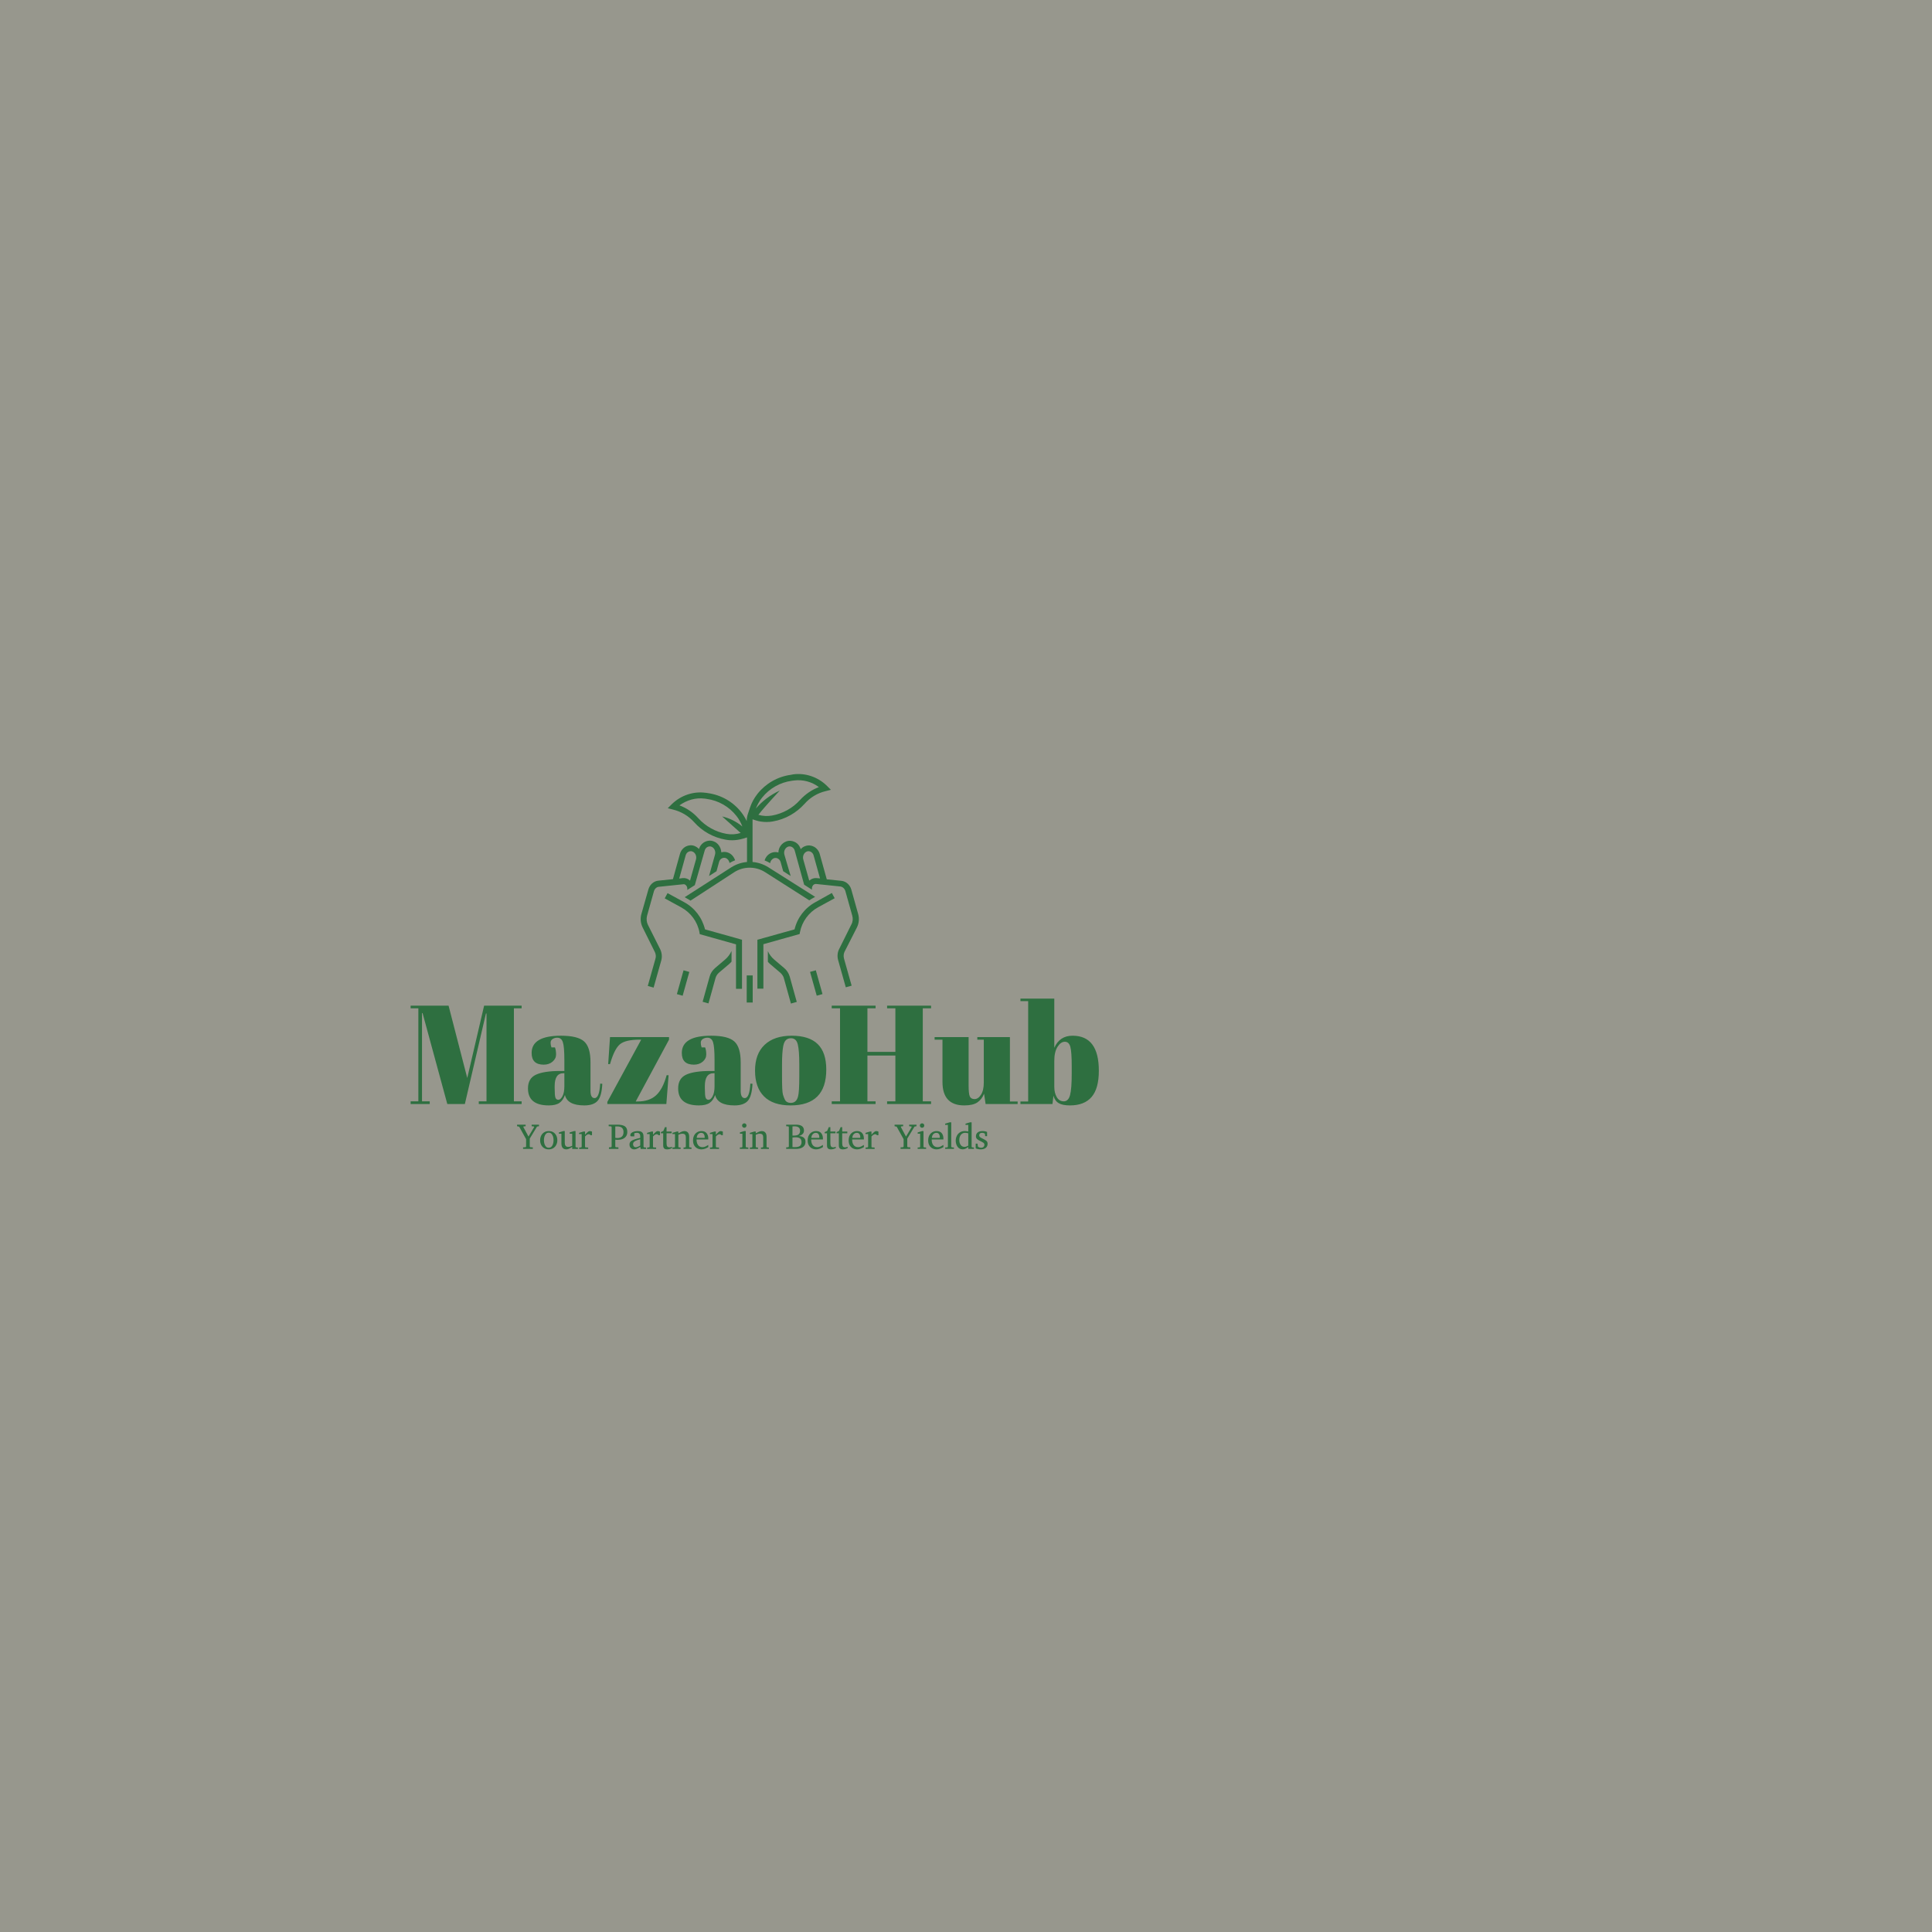
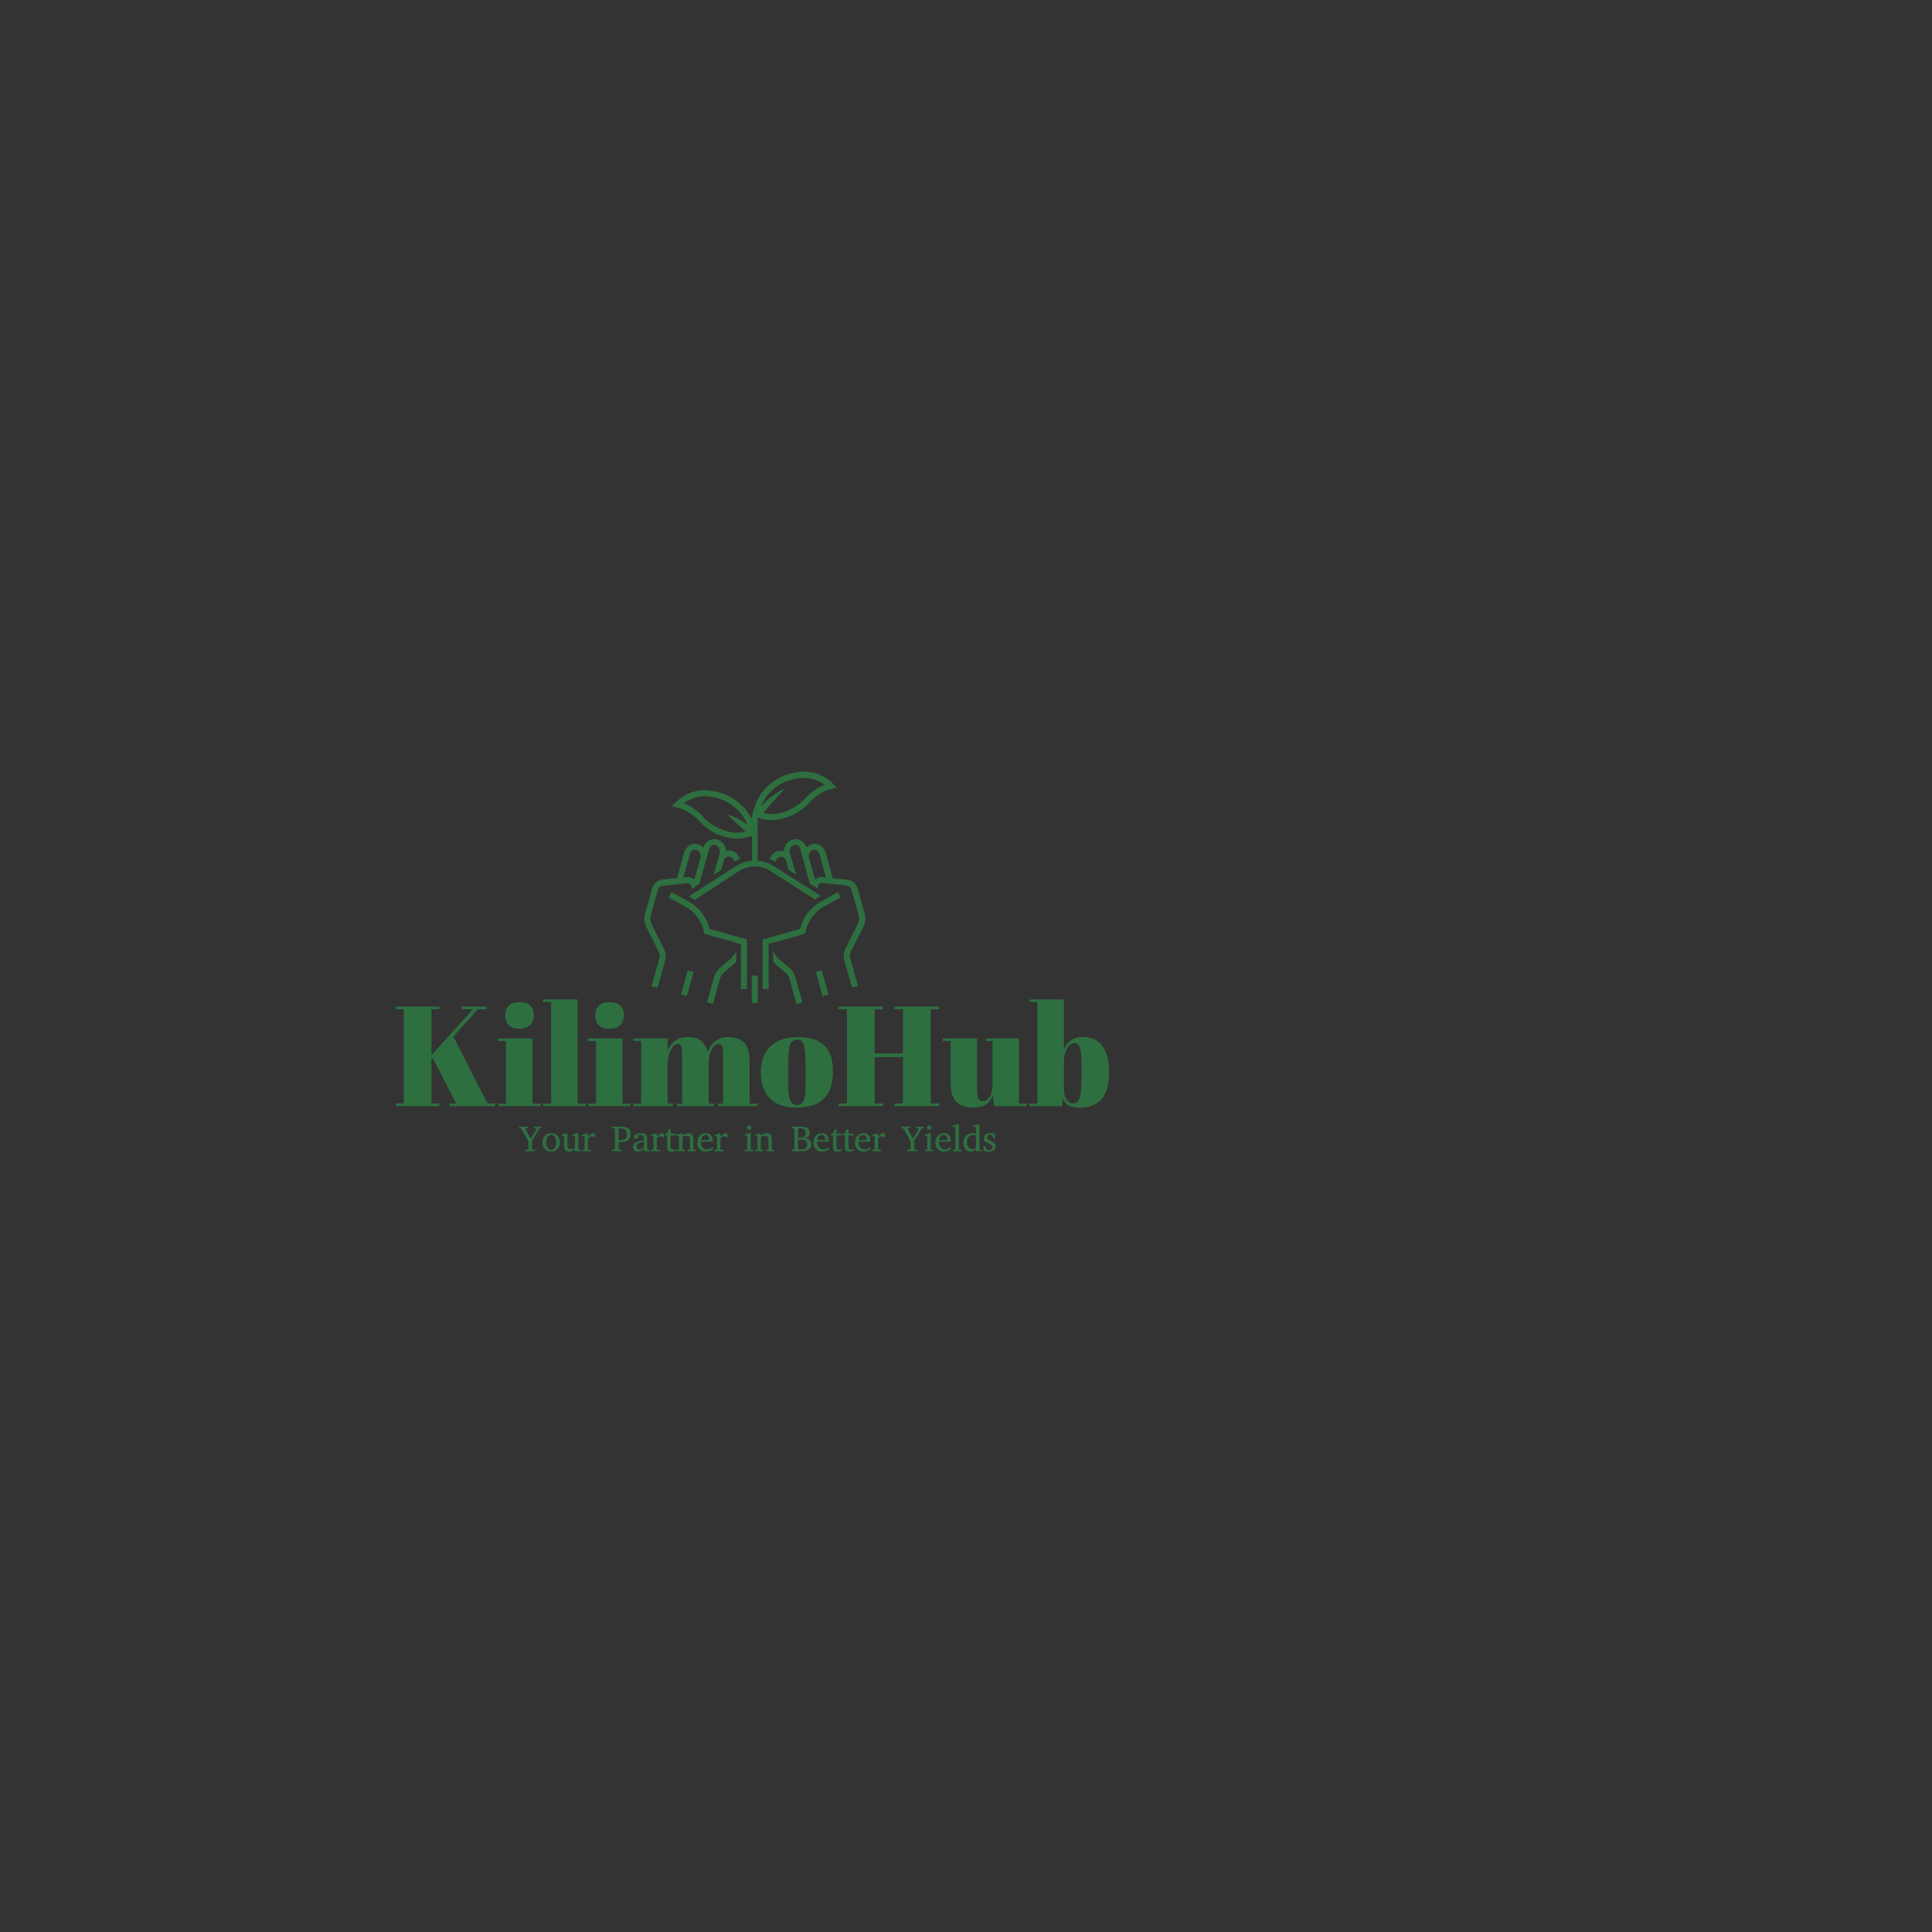
<svg xmlns="http://www.w3.org/2000/svg" xml:space="preserve" width="1500" height="1500" data-id="lg_ns9wr8WiuD4Ht1ppvS" data-version="1" viewBox="0 0 1500 1500">
-   <path fill="#97978d" stroke="transparent" d="M0 0h1500v1500H0z" />
+   <path fill="#333" stroke="transparent" d="M0 0h1500v1500H0z" />
  <g data-padding="20">
-     <g transform="translate(-441.626 -452.777)scale(1.55844)">
-       <rect width="408.724" height="20.34" x="100.895" y="354.254" fill="none" rx="0" ry="0" transform="translate(353.3 492.83)" />
-       <path fill="#2e6f40" d="M551.897 850.824v.78l-.98.17-3.62 6v3.89q0 .13.1.26.09.12.28.14l1.15.07v.77h-4.86v-.77l1.11-.07q.2-.02.3-.14.1-.13.1-.26v-3.62l-3.45-6.23-1.05-.21v-.78h4.27v.78l-.9.09q-.25.03-.25.21 0 .08.03.15l2.54 4.7 2.79-4.65q.04-.06.04-.12 0-.22-.25-.26l-1.01-.12v-.78Zm9.13 7.77q0 1.27-.53 2.3-.52 1.04-1.49 1.64-.96.6-2.28.6-1.31 0-2.26-.6-.96-.59-1.48-1.62t-.52-2.32.52-2.32q.53-1.04 1.5-1.65.97-.6 2.3-.6 1.34 0 2.29.61.95.62 1.45 1.65.5 1.04.5 2.31m-1.87-.02q0-.99-.26-1.84t-.79-1.38-1.34-.53q-.84 0-1.37.53t-.78 1.38q-.26.85-.26 1.84 0 .97.26 1.83t.79 1.39q.53.52 1.34.52.83 0 1.36-.52.53-.53.79-1.38.26-.86.26-1.84m12.13 3.64v.7h-2.85v-1.03q-.31.24-.79.53-.47.29-1.02.5-.54.22-1.08.22-1.16 0-1.82-.7t-.66-2.22v-4.88h-1.26v-.61l2.21-.7h.72v5.85q0 .96.4 1.49.39.54 1.34.54.56 0 1.09-.19.54-.19.87-.35v-6.03h-1.27v-.61l2.2-.7h.74v7.74q0 .17.11.27.12.11.28.12Zm7.02-7.92v1.78h-.7q-.17-.2-.4-.34-.24-.15-.57-.15-.43 0-.88.3-.46.3-.92.82v5.06q0 .38.38.39l1.18.06v.7h-4.5v-.68l.89-.08q.16-.01.27-.12.11-.1.11-.27v-6.25h-1.3v-.59l2.23-.68h.74v1.6q.26-.29.66-.73.39-.43.84-.76t.87-.33q.28 0 .61.08.32.09.49.19m17.58.16q0 1.32-.63 2.19-.62.87-1.68 1.31-1.05.43-2.34.43h-.06q-.35 0-.77-.03-.43-.03-.5-.04v3.35q0 .13.09.26.09.12.29.14l1.18.07v.77h-4.72v-.77l.94-.07q.2-.02.3-.14.1-.13.1-.26v-9.6q0-.13-.1-.26-.1-.12-.3-.13l-1.08-.07v-.78h4.31q2.55 0 3.76.82t1.21 2.81m-1.88.03q0-1.31-.73-2.04-.73-.74-2.46-.74-.24 0-.58.01l-.33.01v5.67q.04 0 .4.05t.61.05h.05q1.4 0 2.22-.73t.82-2.28m11.22 7.73v.7h-2.66l-.24-1.06-.27.19q-.26.19-.7.45-.44.25-.97.45-.54.19-1.06.19-.98 0-1.66-.65t-.68-1.78q0-.51.18-.94t.72-.82 1.61-.76q1.07-.38 2.83-.76v-.78q0-1.77-1.68-1.77-.46 0-.8.09-.34.08-.47.14v1.56h-1.31q-.25 0-.46-.09t-.21-.43q0-.74.56-1.21.57-.47 1.43-.69.87-.22 1.76-.22 1.11 0 1.73.34.61.35.86.96.24.61.24 1.39v5.05q0 .17.11.27.11.11.27.12Zm-2.9-1v-3.11q-1.21.3-1.93.61-.71.3-1.06.6-.36.3-.47.62-.11.31-.11.64 0 .56.36 1.03t1 .47q.36 0 .74-.13.39-.13.73-.3.33-.17.54-.3Zm9.84-6.92v1.78h-.7q-.17-.2-.4-.34-.24-.15-.57-.15-.43 0-.88.3-.46.3-.92.82v5.06q0 .38.38.39l1.18.06v.7h-4.5v-.68l.89-.08q.16-.01.27-.12.11-.1.11-.27v-6.25h-1.3v-.59l2.23-.68h.74v1.6q.26-.29.66-.73.39-.43.84-.76t.87-.33q.28 0 .61.08.32.09.49.19m5.96 7.52v.72l-.33.15q-.34.15-.89.3t-1.2.15q-1.01 0-1.47-.48-.47-.48-.47-1.54v-5.98h-1.15v-.59l1.23-.58.81-1.9h.79v2.18h2.54v.89h-2.54v5.03q0 1.07.36 1.52.36.44 1.08.44.53 0 .89-.15Zm9.75.4v.7h-3.97v-.7l.76-.06q.16-.01.27-.12.11-.1.11-.27v-4.69q0-.85-.4-1.29-.4-.45-1.34-.45-.51 0-1.01.15-.51.14-.96.37v5.91q0 .37.37.39l.76.06v.7h-4.07v-.7l.88-.06q.38-.02.38-.39v-6.25h-1.26v-.59l2.2-.68h.74v.89q.75-.43 1.55-.77.79-.34 1.42-.34 1.17 0 1.79.73t.62 2.04v4.97q0 .17.11.27.11.11.26.12Zm8.36-1.29v1.09q-.76.47-1.63.8-.88.32-1.79.32-1.09 0-2.04-.49-.96-.49-1.55-1.48t-.59-2.49q0-1.41.55-2.46.54-1.04 1.5-1.62.96-.57 2.18-.57 1.68 0 2.52 1.04.85 1.04.85 2.65v.23q0 .15-.02.27h-5.84q0 .68.15 1.37.14.68.49 1.23.34.55.92.89.58.33 1.45.33.77 0 1.51-.35.73-.36 1.34-.76m-5.76-3.52h3.96v-.4q0-.88-.43-1.49t-1.32-.61-1.51.67q-.63.67-.7 1.83m13.01-3.11v1.78h-.7q-.17-.2-.4-.34-.23-.15-.57-.15-.43 0-.88.3t-.92.82v5.06q0 .38.38.39l1.19.06v.7h-4.5v-.68l.88-.08q.16-.01.27-.12.11-.1.11-.27v-6.25h-1.3v-.59l2.23-.68h.74v1.6q.26-.29.66-.73.4-.43.84-.76.45-.33.87-.33.28 0 .61.08.33.09.49.19m11.79-3.03q0 .45-.32.78-.31.33-.77.33t-.79-.33-.33-.78q0-.47.33-.79.33-.31.79-.31t.77.31q.32.32.32.79m.92 10.94v.7h-4.23v-.7l.88-.06q.38-.02.38-.39v-6.43h-1.24v-.63l2.2-.68h.71v7.74q0 .17.11.27.11.11.27.12Zm10.23.01v.7h-3.97v-.7l.76-.06q.16-.01.27-.12.11-.1.11-.27v-4.69q0-.85-.4-1.29-.4-.45-1.34-.45-.51 0-1.01.15-.51.14-.96.37v5.91q0 .37.37.39l.76.06v.7h-4.07v-.7l.88-.06q.38-.02.38-.39v-6.25h-1.26v-.59l2.2-.68h.74v.89q.75-.43 1.55-.77.79-.34 1.42-.34 1.17 0 1.79.73t.62 2.04v4.97q0 .17.11.27.1.11.26.12Zm18.22-2.88q0 1.09-.44 1.79t-1.14 1.09q-.69.39-1.48.54-.8.15-1.51.15h-5.03v-.77l.95-.07q.19-.02.28-.14.09-.13.09-.26v-9.6q0-.13-.09-.26-.09-.12-.28-.13l-.95-.07v-.78h4.81q2.16 0 3.11.78.94.77.94 2.12 0 .9-.42 1.46-.43.57-1.03.87t-1.14.44q.81 0 1.57.27.77.27 1.27.89.49.62.49 1.68m-2.68-5.48q0-1.06-.69-1.63t-2.08-.57q-.28 0-.6.03-.33.02-.42.02v4.56h.25q.25.01.4.01 1.75 0 2.45-.63.69-.63.69-1.79m.72 5.63q0-1.23-.73-1.8-.74-.57-2.17-.57-.29 0-.65.02-.36.03-.64.06-.27.02-.32.02v4.76l.2.01q.21.02.48.03.26.01.43.01 1.89 0 2.65-.63.75-.63.75-1.91m10.66 1.44v1.09q-.76.47-1.63.8-.88.32-1.79.32-1.09 0-2.04-.49-.96-.49-1.55-1.48t-.59-2.49q0-1.41.55-2.46.54-1.04 1.5-1.62.96-.57 2.18-.57 1.68 0 2.52 1.04.85 1.04.85 2.65v.23q0 .15-.02.27h-5.83q0 .68.14 1.37.15.68.49 1.23t.92.89q.58.33 1.45.33.77 0 1.51-.35.73-.36 1.34-.76m-5.76-3.52h3.96v-.4q0-.88-.43-1.49t-1.32-.61-1.51.67q-.63.67-.7 1.83m12.15 4.41v.72l-.34.15q-.33.15-.88.3t-1.2.15q-1.01 0-1.48-.48-.46-.48-.46-1.54v-5.98h-1.15v-.59l1.23-.58.81-1.9h.79v2.18h2.54v.89h-2.54v5.03q0 1.07.36 1.52.36.44 1.08.44.53 0 .89-.15Zm5.9 0v.72l-.34.15q-.33.15-.88.3t-1.2.15q-1.01 0-1.47-.48-.47-.48-.47-1.54v-5.98h-1.15v-.59l1.23-.58.81-1.9h.79v2.18h2.54v.89h-2.54v5.03q0 1.07.36 1.52.36.44 1.08.44.53 0 .89-.15Zm8.12-.89v1.09q-.76.47-1.63.8-.88.32-1.79.32-1.09 0-2.04-.49-.96-.49-1.55-1.48-.58-.99-.58-2.49 0-1.41.54-2.46.55-1.04 1.5-1.62.96-.57 2.18-.57 1.68 0 2.53 1.04.84 1.04.84 2.65v.23q0 .15-.02.27h-5.83q0 .68.14 1.37.15.68.49 1.23t.92.89q.58.33 1.45.33.78 0 1.51-.35.73-.36 1.34-.76m-5.76-3.52h3.96v-.4q0-.88-.43-1.49t-1.32-.61-1.51.67q-.63.67-.7 1.83m13.01-3.11v1.78h-.7q-.17-.2-.4-.34-.23-.15-.57-.15-.43 0-.88.3t-.92.82v5.06q0 .38.38.39l1.19.06v.7h-4.5v-.68l.88-.08q.16-.01.27-.12.11-.1.11-.27v-6.25h-1.3v-.59l2.23-.68h.74v1.6q.27-.29.66-.73.4-.43.85-.76.44-.33.87-.33.28 0 .6.08.33.09.49.19m18.95-3.47v.78l-.97.17-3.62 6v3.89q0 .13.09.26.1.12.28.14l1.15.07v.77h-4.86v-.77l1.12-.07q.19-.02.29-.14.11-.13.11-.26v-3.62l-3.46-6.23-1.04-.21v-.78h4.27v.78l-.91.09q-.24.03-.24.21 0 .08.03.15l2.54 4.7 2.79-4.65q.03-.06.03-.12 0-.22-.24-.26l-1.01-.12v-.78Zm3.88.44q0 .45-.31.78-.32.33-.78.33t-.78-.33q-.33-.33-.33-.78 0-.47.33-.79.32-.31.78-.31t.78.31q.31.32.31.79m.92 10.94v.7h-4.22v-.7l.88-.06q.37-.02.37-.39v-6.43h-1.24v-.63l2.2-.68h.71v7.74q0 .17.11.27.11.11.27.12Zm8.62-1.28v1.09q-.75.47-1.63.8-.87.32-1.79.32-1.09 0-2.04-.49t-1.54-1.48-.59-2.49q0-1.41.54-2.46.55-1.04 1.51-1.62.95-.57 2.18-.57 1.68 0 2.52 1.04t.84 2.65v.23q0 .15-.01.27h-5.84q0 .68.14 1.37.15.68.49 1.23t.92.89q.58.33 1.45.33.78 0 1.51-.35.74-.36 1.34-.76m-5.75-3.52h3.95v-.4q0-.88-.43-1.49-.42-.61-1.32-.61-.89 0-1.51.67t-.69 1.83m11 4.8v.7h-4.37v-.7l.95-.06q.13 0 .26-.13.14-.13.14-.24v-10.84h-1.37v-.6l2.3-.69h.74v12.13q0 .11.13.24t.25.13Zm9.96 0v.7h-2.83v-.96q-.62.48-1.31.83-.7.35-1.48.35-.91 0-1.56-.38-.66-.38-1.07-1.02-.42-.63-.62-1.39-.21-.77-.21-1.53 0-1.23.51-2.32.5-1.09 1.52-1.78t2.56-.69q.43 0 .94.08.5.08.72.14v-3.3h-1.37v-.6l2.32-.69h.72v12.11q0 .37.38.39Zm-2.83-.93v-6.13q-.23-.08-.69-.17-.45-.09-.84-.09-1.34 0-2.14.98-.8.99-.8 2.63 0 1.47.69 2.43.68.97 1.92.97.55 0 1.02-.21.48-.2.84-.41m9.63-.97q0 1.33-.91 2.08-.92.75-2.52.75-.83 0-1.53-.17t-.97-.29v-2.39h.91l.22 1.53q.28.18.68.34t.92.16q.78 0 1.2-.43t.42-.96q0-.72-.51-1.08-.51-.37-1.45-.81l-.24-.12q-.98-.46-1.5-.97-.53-.5-.53-1.31 0-1.21.85-1.91.84-.7 2.4-.7.79 0 1.41.14.62.15.89.27v2.13h-.94l-.14-1.26q-.2-.15-.57-.28-.38-.13-.8-.13-.74 0-1.1.33-.36.34-.36.87 0 .61.43.96.44.36 1.58.88.94.43 1.55.96t.61 1.41" />
-       <rect width="588.36" height="79.1" x="11.077" y="324.874" fill="none" rx="0" ry="0" transform="translate(475.62 454.62)" />
-       <path fill="#2e6f40" d="m516.157 827.584 8.4-36.05h18.69v1.33h-3.85v46.34h3.85v1.33h-21.35v-1.33h3.85v-43.75h-.28l-10.5 45.08h-8.75l-12.32-45.29h-.28v43.96h3.85v1.33h-9.52v-1.33h3.85v-46.34h-3.85v-1.33h18.9Zm46.35-3.5h2.03v-5.39q0-6.65-.74-8.92-.73-2.28-2.83-2.28-1.26 0-2.28.67-1.01.66-1.01 1.82 0 1.15.42 2.34h1.75q.56 1.47.56 3.54 0 2.06-1.75 3.57-1.75 1.5-4.41 1.5-6.02 0-6.02-5.81 0-8.61 14.63-8.61 8.33 0 11.51 2.84 3.19 2.83 3.19 10.39v14.21q0 3.64 2.03 3.64 2.38 0 2.8-7.21l1.05.07q-.28 6.16-2.31 8.47t-6.65 2.31q-8.4 0-9.66-5.18-.91 2.66-2.73 3.92t-5.32 1.26q-10.36 0-10.36-8.47 0-4.97 3.95-6.82 3.96-1.86 12.15-1.86m-2.8 8.61q0 3.64.38 4.69.39 1.05 1.47 1.05 1.09 0 2.03-1.78.95-1.79.95-4.94v-6.51h-.49q-4.34 0-4.34 6.37Zm27.57-25.48h29.4v1.26l-16.59 30.8h.91q5.88 0 9.24-3.08t5.25-10.01h.98l-1.12 14.35h-29.4v-1.05l16.87-31.01h-.77q-7.07 0-9.84 2.31-2.76 2.31-4.93 9.87h-.91Zm50.05 16.87h2.03v-5.39q0-6.65-.74-8.92-.73-2.28-2.83-2.28-1.26 0-2.28.67-1.01.66-1.01 1.82 0 1.15.42 2.34h1.75q.56 1.47.56 3.54 0 2.06-1.75 3.57-1.75 1.5-4.41 1.5-6.02 0-6.02-5.81 0-8.61 14.63-8.61 8.33 0 11.51 2.84 3.19 2.83 3.19 10.39v14.21q0 3.64 2.03 3.64 2.38 0 2.8-7.21l1.05.07q-.28 6.16-2.31 8.47t-6.65 2.31q-8.4 0-9.66-5.18-.91 2.66-2.73 3.92t-5.32 1.26q-10.36 0-10.36-8.47 0-4.97 3.95-6.82 3.96-1.86 12.15-1.86m-2.8 8.61q0 3.64.38 4.69.39 1.05 1.47 1.05 1.09 0 2.03-1.78.95-1.79.95-4.94v-6.51h-.49q-4.34 0-4.34 6.37Zm47.05-5.95v-5.95q0-6.79-.74-9.9-.73-3.12-3.39-3.12-1.54 0-2.49.88-.94.87-1.36 2.9-.63 3.15-.63 9.59v5.46q0 7.63.45 9.17.46 1.54.95 2.52.77 1.68 3.01 1.68 2.73 0 3.57-3.15.63-2.24.63-10.08m-4.34 14.49q-8.75 0-13.23-4.48t-4.48-12.84q0-8.37 4.79-12.88 4.8-4.52 13.48-4.52t12.95 4.17q4.27 4.16 4.27 12.7 0 17.85-17.78 17.85m20.5-48.37v-1.33h21.84v1.33h-4.06v21.7h13.93v-21.7h-4.13v-1.33h21.91v1.33h-4.13v46.34h4.13v1.33h-21.91v-1.33h4.13v-22.82h-13.93v22.82h4.06v1.33h-21.84v-1.33h4.13v-46.34Zm92.62 46.41v1.26h-15.96l-.77-5.11q-1.12 2.8-3.33 4.31-2.2 1.5-6.54 1.5-10.85 0-10.85-11.69v-21.07h-3.92v-1.26h16.94v24.01q0 4.2.59 5.53.6 1.33 2.38 1.33 1.79 0 3.19-2.17t1.4-6.02v-21.42h-3.22v-1.26h16.24v32.06Zm26.94-17.57q0-7.21-.7-9.69-.7-2.49-2.73-2.49t-3.64 2.52-1.61 6.93v13.02q0 3.01 1.22 5.11 1.23 2.1 3.5 2.1 2.28 0 3.12-3.08t.84-10.78Zm-25.55-33.67h16.87v24.5q2.66-6.02 9.1-6.02 13.09 0 13.09 17.43 0 8.89-3.61 13.09-3.6 4.2-10.81 4.2-3.64 0-5.57-1.12-1.92-1.12-2.62-3.71l-.49 4.13h-15.96v-1.26h3.85v-49.98h-3.85ZM686.934 774.72l2.88-.806 3.32 11.857-2.872.806Zm-12.883-1.91-4.925-4.179a11.9 11.9 0 0 1-3.208-4.253v5.298c.373.448.82.895 1.268 1.268l4.925 4.18c.82.745 1.492 1.64 1.79 2.76l3.508 12.61 2.91-.82-3.507-12.61c-.522-1.717-1.418-3.135-2.76-4.254m-18.675 3.662h2.986v13.507h-2.985Zm-34.785 9.32 3.32-11.866 2.874.813-3.321 11.858Zm23.943-17.16-4.925 4.18c-1.268 1.12-2.238 2.536-2.686 4.178l-3.507 12.61 2.91.821 3.507-12.61a5.57 5.57 0 0 1 1.79-2.762l4.926-4.178a10 10 0 0 0 1.269-1.269v-5.298a12.4 12.4 0 0 1-3.284 4.328" />
-       <path fill="#2e6f40" d="m649.827 757.79-15.223-4.255c-1.418-5.82-5.15-10.745-10.447-13.58l-8.208-4.478-1.418 2.612 8.208 4.477c4.776 2.612 8.134 7.164 9.104 12.462l.15.895 17.012 4.776 1.045.298v22.163h2.985v-24.476l-.373-.074Z" />
-       <path fill="#2e6f40" d="M606.167 751.28a6.64 6.64 0 0 1-.448-4.478l3.432-12.238c.373-1.269 1.343-2.164 2.463-2.239l12.163-1.268c.447-.075.895.074 1.268.448.448.373.746 1.044.746 1.716v.448c0 .074 0 .223-.074.298l.074-.075 3.73-2.387 4.926-17.238c.224-.82.747-1.492 1.418-1.79.597-.299 1.269-.374 1.866-.15 1.492.523 2.313 2.313 1.865 3.955l-2.985 10.67 3.73-2.387 1.27-4.627c.224-.82.746-1.492 1.418-1.79.597-.299 1.268-.373 1.865-.15 1.045.373 1.716 1.344 1.94 2.463.896-.523 1.79-.97 2.76-1.343-.596-1.79-1.864-3.284-3.655-3.88-1.045-.374-2.164-.374-3.21-.075-.15-2.463-1.64-4.776-3.954-5.522-1.417-.522-2.91-.373-4.253.298a5.82 5.82 0 0 0-2.91 3.582c-.597-.67-1.418-1.194-2.313-1.567-1.418-.522-2.91-.373-4.254.3a5.97 5.97 0 0 0-2.91 3.655l-3.507 12.61-7.238.747c-2.388.224-4.328 2.015-5 4.403l-3.507 12.312a9.32 9.32 0 0 0 .672 6.641l6.044 12.163c.522 1.045.67 2.313.298 3.433l-3.805 13.506 2.91.82 3.806-13.506c.522-1.865.298-3.88-.523-5.596Zm18.804-34.625c.223-.82.746-1.492 1.417-1.79.597-.3 1.269-.374 1.866-.15 1.492.522 2.313 2.313 1.865 3.955l-2.984 10.596c-.075 0-.075-.075-.15-.15-.97-.895-2.238-1.268-3.581-1.119l-1.642.224Z" />
-       <path fill="#2e6f40" d="M629.184 700.116c4.03 4.552 9.626 7.686 15.67 8.73 1.045.224 2.09.3 3.209.3 1.865 0 3.73-.3 5.522-.82l1.94-.599v12.238c-2.686.224-5.373 1.12-7.76 2.612l-23.282 14.924.895.522c.672.373 1.344.746 2.015 1.194l21.79-14.178a14.31 14.31 0 0 1 15.37 0l22.014 14.03c.597-.449 1.268-.822 1.94-1.195l.97-.523-23.356-14.774a17.45 17.45 0 0 0-7.835-2.612v-21.267l1.567.522c1.79.597 3.656.821 5.447.821 1.045 0 2.164-.074 3.209-.298 6.044-1.045 11.566-4.179 15.67-8.73 2.76-3.135 6.417-5.373 10.52-6.343l2.613-.672-2.09-2.09c-4.476-4.327-10.67-6.417-16.714-5.596l-1.12.224c-6.64.895-12.536 4.328-16.64 9.477-1.641 2.09-2.91 4.402-3.73 6.865l-1.045 3.134a11.3 11.3 0 0 0-.597 3.582 23.4 23.4 0 0 0-2.761-4.478c-4.104-5.223-10.074-8.58-16.64-9.476l-.97-.15h-.15c-6.044-.82-12.238 1.27-16.715 5.597l-2.09 2.09 2.613.67a20.7 20.7 0 0 1 10.52 6.27m33.879-12.239a22.9 22.9 0 0 1 14.7-8.357l1.119-.15c4.403-.596 8.88.597 12.46 3.284-3.58 1.343-6.79 3.582-9.401 6.417-3.581 4.03-8.58 6.79-13.954 7.76-2.238.374-4.551.3-6.79-.372 3.507-4.478 10.67-12.089 10.67-12.089l-.15.075a34.7 34.7 0 0 0-11.79 8.88c.822-1.94 1.792-3.806 3.136-5.448m-28.58.523h.075l.97.15a22.68 22.68 0 0 1 14.7 8.431c1.268 1.567 2.238 3.358 2.985 5.298-2.91-2.388-6.343-4.179-10.074-5l8.88 7.91.373.3a14.6 14.6 0 0 1-7.164.446c-5.372-.97-10.297-3.73-13.954-7.76a23.9 23.9 0 0 0-9.402-6.418c3.73-2.686 8.208-3.954 12.61-3.357" />
-       <path fill="#2e6f40" d="M710.263 752.622a9.32 9.32 0 0 0 .672-6.64l-3.433-12.238c-.672-2.463-2.686-4.18-5-4.403l-7.238-.746-3.507-12.61a5.97 5.97 0 0 0-2.91-3.657c-1.343-.672-2.835-.82-4.253-.299-.896.3-1.717.821-2.313 1.567-.448-1.567-1.493-2.91-2.91-3.582-1.344-.67-2.836-.82-4.254-.298a6.04 6.04 0 0 0-3.955 5.522c-1.045-.299-2.164-.299-3.21.074-1.79.597-3.133 2.09-3.655 3.88.97.374 1.866.822 2.76 1.344.15-1.12.896-2.09 1.94-2.463.598-.223 1.27-.149 1.867.15a2.88 2.88 0 0 1 1.417 1.79l1.269 4.552 3.73 2.388-2.312-7.835-.821-2.835c-.448-1.642.373-3.433 1.865-3.955.597-.224 1.269-.15 1.866.15.672.372 1.194.97 1.418 1.79l4.7 17.013 3.732 2.388.149.075v-.672c0-.672.298-1.269.746-1.716a2.02 2.02 0 0 1 1.269-.448l12.163 1.27c1.12.148 2.09 1.043 2.462 2.237l3.433 12.238c.448 1.492.298 3.134-.448 4.477l-6.044 12.163c-.896 1.716-1.045 3.731-.522 5.597l3.805 13.506 2.91-.82-3.805-13.507c-.3-1.12-.224-2.388.298-3.433Zm-19.998-24.624c-1.27-.15-2.537.298-3.582 1.12-.075 0-.075.074-.15.148l-2.984-10.596c-.448-1.64.373-3.432 1.866-3.954.597-.224 1.268-.15 1.865.15.672.372 1.194.97 1.418 1.79l3.208 11.491Z" />
-       <path fill="#2e6f40" d="M689.657 739.955a20.9 20.9 0 0 0-10.446 13.581l-15.222 4.254-2.91.82-.374.075v24.4h2.985v-22.16l1.045-.3 17.013-4.776.15-.895a18.13 18.13 0 0 1 9.103-12.46l8.208-4.479-1.418-2.61Z" />
+     <g transform="translate(-457.178 -468.408)scale(1.5781)">
+       <rect width="408.724" height="20.34" x="66.717" y="362.088" fill="none" rx="0" ry="0" transform="translate(391.62 485.29)" />
+       <path fill="#2e6f40" d="M556.039 851.128v.77l-.98.18-3.62 5.99v3.89q0 .14.1.26t.28.14l1.15.07v.77h-4.86v-.77l1.12-.07q.19-.02.29-.14t.1-.26v-3.62l-3.45-6.23-1.05-.21v-.77h4.28v.77l-.91.09q-.25.03-.25.21 0 .09.04.15l2.54 4.7 2.79-4.65q.03-.06.03-.12 0-.22-.25-.26l-1.01-.12v-.77Zm9.13 7.76q0 1.27-.53 2.31-.53 1.03-1.49 1.63t-2.28.6q-1.31 0-2.27-.59-.96-.6-1.48-1.63t-.52-2.32q0-1.28.53-2.32.52-1.04 1.49-1.64.97-.61 2.3-.61 1.34 0 2.29.61.95.62 1.45 1.66.51 1.03.51 2.3m-1.88-.02q0-.98-.26-1.84-.26-.85-.79-1.38-.53-.52-1.34-.52-.83 0-1.36.52-.54.53-.79 1.38-.26.86-.26 1.84t.26 1.83q.26.86.79 1.39.54.53 1.34.53.83 0 1.36-.53t.79-1.38.26-1.84m12.14 3.64v.7h-2.86v-1.02q-.31.23-.78.52-.48.29-1.02.51-.55.21-1.08.21-1.16 0-1.83-.7-.66-.69-.66-2.21v-4.88h-1.26v-.62l2.22-.7h.72v5.85q0 .96.39 1.5.39.53 1.35.53.55 0 1.09-.19.53-.19.86-.34v-6.03h-1.27v-.62l2.2-.7h.74v7.74q0 .17.12.27.12.11.27.13Zm7.02-7.93v1.79h-.7q-.17-.21-.4-.35-.23-.15-.57-.15-.43 0-.88.3t-.92.82v5.06q0 .38.38.4l1.19.05v.7h-4.5v-.68l.88-.07q.16-.02.27-.13.11-.1.11-.27v-6.25h-1.3v-.59l2.23-.68h.74v1.6q.27-.29.66-.72.4-.43.84-.77.45-.33.87-.33.29 0 .61.09.33.08.49.18m17.57.18q0 1.32-.62 2.19-.63.87-1.68 1.3-1.06.44-2.35.44h-.05q-.35 0-.78-.03-.43-.04-.5-.04v3.34q0 .14.1.26.09.12.28.14l1.19.07v.77h-4.73v-.77l.95-.07q.19-.02.29-.14t.1-.26v-9.59q0-.14-.1-.26-.1-.13-.29-.14l-1.08-.07v-.77h4.3q2.55 0 3.76.81 1.21.82 1.21 2.82m-1.87.02q0-1.31-.74-2.04-.73-.73-2.45-.73h-.58l-.34.01v5.67q.05 0 .4.05.36.05.61.05h.06q1.39 0 2.22-.73.82-.73.82-2.28m11.23 7.73v.7h-2.67l-.23-1.06-.27.19q-.27.2-.71.45-.44.26-.97.45t-1.06.19q-.98 0-1.66-.65t-.68-1.78q0-.5.18-.93t.72-.82q.54-.4 1.61-.77t2.84-.76v-.77q0-1.78-1.68-1.78-.47 0-.81.09t-.47.14v1.56h-1.31q-.24 0-.45-.09t-.21-.42q0-.74.56-1.21t1.43-.7q.86-.22 1.75-.22 1.12 0 1.73.35.62.34.86.95.25.61.25 1.4v5.04q0 .17.11.27.11.11.27.13Zm-2.9-.99v-3.11q-1.22.29-1.93.6-.72.3-1.07.6-.35.31-.46.62t-.11.65q0 .55.35 1.02.36.47 1 .47.36 0 .75-.13.38-.13.72-.3.33-.17.54-.3Zm9.83-6.94v1.79h-.7q-.17-.21-.4-.35-.23-.15-.57-.15-.43 0-.88.3t-.92.82v5.06q0 .38.38.4l1.19.05v.7h-4.5v-.68l.89-.07q.15-.02.26-.13.11-.1.11-.27v-6.25h-1.3v-.59l2.23-.68h.74v1.6q.27-.29.66-.72.4-.43.85-.77.44-.33.87-.33.28 0 .6.09.33.08.49.18m5.97 7.52v.73l-.34.14q-.34.15-.89.3t-1.2.15q-1.01 0-1.47-.48-.46-.47-.46-1.54v-5.97h-1.15v-.59l1.23-.58.81-1.91h.79v2.18h2.54v.9h-2.54v5.02q0 1.07.36 1.52.36.44 1.08.44.53 0 .88-.15Zm9.75.4v.7h-3.97v-.7l.75-.05q.16-.02.27-.13.11-.1.11-.27v-4.68q0-.86-.4-1.3-.39-.44-1.33-.44-.51 0-1.02.14-.5.15-.96.38v5.9q0 .37.38.4l.75.05v.7h-4.07v-.7l.88-.05q.38-.03.38-.4v-6.25h-1.26v-.59l2.2-.68h.74v.9q.76-.44 1.55-.78.8-.34 1.42-.34 1.18 0 1.79.73.62.74.62 2.05v4.96q0 .17.11.27.11.11.27.13Zm8.35-1.28v1.1q-.75.46-1.63.79-.87.32-1.79.32-1.09 0-2.04-.48-.95-.49-1.54-1.49-.59-.99-.59-2.49 0-1.41.54-2.45.55-1.05 1.51-1.63.95-.57 2.18-.57 1.67 0 2.52 1.04.84 1.04.84 2.65v.23q0 .15-.02.27h-5.83q0 .69.14 1.37.15.68.49 1.23.34.56.92.89t1.45.33q.78 0 1.51-.35.74-.36 1.34-.76m-5.76-3.52h3.96v-.39q0-.89-.43-1.5-.42-.6-1.32-.6-.89 0-1.51.66-.62.67-.7 1.83m13.01-3.12v1.79h-.71q-.16-.21-.4-.35-.23-.15-.56-.15-.43 0-.89.3-.45.3-.92.82v5.06q0 .38.38.4l1.19.05v.7h-4.5v-.68l.89-.07q.15-.02.26-.13.11-.1.11-.27v-6.25h-1.3v-.59l2.24-.68h.73v1.6q.27-.29.66-.72.4-.43.85-.77.45-.33.87-.33.28 0 .6.09.33.08.5.18m11.77-3.02q0 .45-.31.78-.32.33-.78.33-.45 0-.78-.33t-.33-.78q0-.47.33-.78.33-.32.78-.32.46 0 .78.32.31.31.31.78m.93 10.94v.7h-4.23v-.7l.88-.05q.37-.03.37-.4v-6.42h-1.23v-.64l2.19-.68h.71v7.74q0 .17.11.27.11.11.27.13Zm10.25 0v.7h-3.97v-.7l.75-.05q.16-.02.27-.13.11-.1.11-.27v-4.68q0-.86-.4-1.3-.39-.44-1.33-.44-.51 0-1.02.14-.5.15-.96.38v5.9q0 .37.38.4l.75.05v.7h-4.07v-.7l.88-.05q.38-.03.38-.4v-6.25h-1.26v-.59l2.2-.68h.74v.9q.76-.44 1.55-.78.8-.34 1.42-.34 1.18 0 1.79.73.62.74.62 2.05v4.96q0 .17.11.27.11.11.27.13Zm18.22-2.86q0 1.08-.44 1.78t-1.14 1.09-1.49.54-1.5.15h-5.04v-.77l.95-.07q.19-.02.28-.14.1-.12.1-.26v-9.59q0-.14-.1-.26-.09-.13-.28-.14l-.95-.07v-.77h4.82q2.15 0 3.1.77t.95 2.13q0 .89-.43 1.46-.42.56-1.03.86-.6.31-1.13.45.8 0 1.57.26.76.27 1.26.89t.5 1.69m-2.68-5.49q0-1.05-.69-1.63-.69-.57-2.08-.57-.28 0-.61.03-.32.03-.42.03v4.55l.25.01q.25.01.4.01 1.76 0 2.45-.64.7-.63.7-1.79m.72 5.63q0-1.23-.74-1.8-.73-.57-2.16-.57-.29 0-.65.03-.36.02-.64.05t-.33.03v4.75l.21.02q.2.01.47.02t.44.01q1.88 0 2.64-.63t.76-1.91m10.65 1.44v1.1q-.75.46-1.63.79-.87.32-1.79.32-1.09 0-2.04-.48-.95-.49-1.54-1.49-.59-.99-.59-2.49 0-1.41.54-2.45.55-1.05 1.51-1.63.95-.57 2.18-.57 1.68 0 2.52 1.04t.84 2.65v.23q0 .15-.01.27h-5.84q0 .69.14 1.37.15.68.49 1.23.34.56.92.89t1.45.33q.78 0 1.51-.35.74-.36 1.34-.76m-5.75-3.52h3.95v-.39q0-.89-.43-1.5-.42-.6-1.32-.6-.89 0-1.51.66-.62.67-.69 1.83m12.15 4.4v.73l-.34.14q-.34.15-.89.3t-1.2.15q-1.01 0-1.47-.48-.46-.47-.46-1.54v-5.97h-1.15v-.59l1.23-.58.8-1.91h.8v2.18h2.54v.9h-2.54v5.02q0 1.07.36 1.52.36.44 1.08.44.52 0 .88-.15Zm5.89 0v.73l-.34.14q-.34.15-.89.3t-1.2.15q-1.01 0-1.47-.48-.46-.47-.46-1.54v-5.97h-1.15v-.59l1.23-.58.81-1.91h.79v2.18h2.54v.9h-2.54v5.02q0 1.07.36 1.52.36.44 1.08.44.53 0 .88-.15Zm8.12-.88v1.1q-.75.46-1.63.79-.87.32-1.79.32-1.09 0-2.04-.48-.95-.49-1.54-1.49-.59-.99-.59-2.49 0-1.41.54-2.45.55-1.05 1.51-1.63.96-.57 2.18-.57 1.68 0 2.52 1.04t.84 2.65v.23q0 .15-.01.27h-5.84q0 .69.14 1.37.15.68.49 1.23.35.56.93.89t1.45.33q.77 0 1.5-.35.74-.36 1.34-.76m-5.75-3.52h3.95v-.39q0-.89-.42-1.5-.43-.6-1.33-.6-.89 0-1.51.66-.62.67-.69 1.83m13.01-3.12v1.79h-.71q-.16-.21-.4-.35-.23-.15-.56-.15-.43 0-.89.3-.45.3-.91.82v5.06q0 .38.37.4l1.19.05v.7h-4.5v-.68l.89-.07q.16-.02.27-.13.11-.1.11-.27v-6.25h-1.3v-.59l2.23-.68h.74v1.6q.26-.29.66-.72.39-.43.84-.77.45-.33.87-.33.28 0 .61.09.32.08.49.18m18.95-3.45v.77l-.98.18-3.62 5.99v3.89q0 .14.1.26.09.12.28.14l1.15.07v.77h-4.86v-.77l1.11-.07q.2-.02.3-.14t.1-.26v-3.62l-3.45-6.23-1.05-.21v-.77h4.27v.77l-.9.09q-.25.03-.25.21 0 .09.04.15l2.54 4.7 2.78-4.65q.04-.06.04-.12 0-.22-.25-.26l-1.01-.12v-.77Zm3.87.43q0 .45-.32.78t-.77.33q-.46 0-.79-.33t-.33-.78q0-.47.33-.78.33-.32.79-.32.45 0 .77.32.32.31.32.78m.92 10.94v.7h-4.23v-.7l.88-.05q.38-.03.38-.4v-6.42h-1.24v-.64l2.2-.68h.71v7.74q0 .17.11.27.11.11.27.13Zm8.62-1.28v1.1q-.76.46-1.63.79-.88.32-1.79.32-1.09 0-2.05-.48-.95-.49-1.54-1.49-.59-.99-.59-2.49 0-1.41.55-2.45.54-1.05 1.5-1.63.96-.57 2.18-.57 1.68 0 2.52 1.04.85 1.04.85 2.65v.23q0 .15-.02.27h-5.84q0 .69.15 1.37.14.68.49 1.23.34.56.92.89t1.45.33q.77 0 1.51-.35.73-.36 1.34-.76m-5.76-3.52h3.95v-.39q0-.89-.42-1.5-.43-.6-1.32-.6t-1.52.66q-.62.67-.69 1.83m11.02 4.8v.7h-4.38v-.7l.96-.05q.12 0 .26-.13.13-.14.13-.25v-10.84h-1.37v-.59l2.3-.7h.74v12.13q0 .11.13.25.14.13.25.13Zm9.94 0v.7h-2.83v-.95q-.62.47-1.31.82t-1.48.35q-.9 0-1.56-.38-.65-.38-1.07-1.01-.42-.64-.62-1.4-.2-.77-.2-1.53 0-1.22.5-2.32.5-1.09 1.52-1.78t2.57-.69q.43 0 .93.08.51.09.72.14v-3.3h-1.36v-.59l2.32-.7h.72v12.11q0 .37.38.4Zm-2.83-.93v-6.13q-.23-.08-.68-.17t-.85-.09q-1.34 0-2.14.99t-.8 2.62q0 1.47.69 2.44.69.96 1.92.96.55 0 1.03-.2.48-.21.83-.42m9.64-.97q0 1.33-.92 2.08-.91.75-2.52.75-.83 0-1.52-.17-.7-.17-.98-.28v-2.39h.92l.22 1.52q.27.18.67.34.4.17.93.17.77 0 1.19-.43.42-.44.42-.97 0-.71-.51-1.08-.5-.36-1.45-.81l-.23-.12q-.99-.46-1.51-.97-.52-.5-.52-1.31 0-1.2.84-1.91.84-.7 2.4-.7.79 0 1.41.14.62.15.89.27v2.13h-.94l-.14-1.26q-.19-.15-.57-.28t-.8-.13q-.74 0-1.1.34t-.36.86q0 .61.44.97.43.35 1.57.87.95.43 1.56.96t.61 1.41" />
+       <rect width="588.36" height="79.1" x="-23.101" y="332.708" fill="none" rx="0" ry="0" transform="translate(506.32 447.29)" />
+       <path fill="#2e6f40" d="M484.469 793.368v-1.33h21.35v1.33h-3.85v22.12l.56-.14 19.74-21.98h-5.53v-1.33h12.25v1.33h-4.2l-12.04 13.44 16.8 32.9h3.78v1.33h-22.47v-1.33h3.29l-11.55-22.33-.63.14v22.19h3.85v1.33h-21.35v-1.33h3.85v-46.34Zm60.63 9.51q-3.71 0-5.29-1.89-1.57-1.89-1.57-4.69t1.71-4.62q1.72-1.82 5.22-1.82t5.32 1.65q1.82 1.64 1.82 4.69 0 3.04-1.75 4.86t-5.46 1.82m-10.57 6.09v-1.26h17.15v32.06h3.92v1.26h-20.79v-1.26h3.85v-30.8Zm22.19-19.17v-1.26h17.15v51.24h3.92v1.26h-20.79v-1.26h3.85v-49.98Zm32.68 13.08q-3.71 0-5.29-1.89-1.57-1.89-1.57-4.69t1.71-4.62q1.72-1.82 5.22-1.82t5.32 1.65q1.82 1.64 1.82 4.69 0 3.04-1.75 4.86t-5.46 1.82m-10.57 6.09v-1.26h17.15v32.06h3.92v1.26h-20.79v-1.26h3.85v-30.8Zm22.47.01v-1.26h16.87v6.44q2.31-7.14 10.18-7.14 7.88 0 9.56 7.56 2.45-7.56 10.29-7.56 10.29 0 10.29 11.69v21.07h3.92v1.26h-19.39v-1.26h2.45v-22.75q0-5.32-.91-6.23-.42-.42-1.12-.42-2.03 0-3.57 2.73t-1.54 6.93v19.74h2.52v1.26h-17.99v-1.26h2.45v-22.75q0-5.32-.91-6.23-.42-.42-1.12-.42-1.96 0-3.54 2.98-1.57 2.97-1.57 7.1v19.32h2.52v1.26h-19.39v-1.26h3.85v-30.8Zm84.77 18.27v-5.95q0-6.79-.74-9.9-.73-3.12-3.39-3.12-1.54 0-2.49.88-.94.87-1.36 2.9-.63 3.15-.63 9.59v5.46q0 7.63.45 9.17.46 1.54.95 2.52.77 1.68 3.01 1.68 2.73 0 3.57-3.15.63-2.24.63-10.08m-4.34 14.49q-8.75 0-13.23-4.48t-4.48-12.84q0-8.37 4.79-12.88 4.8-4.52 13.48-4.52t12.95 4.17q4.27 4.16 4.27 12.7 0 17.85-17.78 17.85m20.52-48.37v-1.33h21.84v1.33h-4.06v21.7h13.93v-21.7h-4.13v-1.33h21.91v1.33h-4.13v46.34h4.13v1.33h-21.91v-1.33h4.13v-22.82h-13.93v22.82h4.06v1.33h-21.84v-1.33h4.13v-46.34Zm92.6 46.41v1.26h-15.96l-.77-5.11q-1.12 2.8-3.33 4.31-2.2 1.5-6.54 1.5-10.85 0-10.85-11.69v-21.07h-3.92v-1.26h16.94v24.01q0 4.2.59 5.53.6 1.33 2.38 1.33 1.79 0 3.19-2.17t1.4-6.02v-21.42h-3.22v-1.26h16.24v32.06Zm26.95-17.57q0-7.21-.7-9.69-.7-2.49-2.73-2.49t-3.64 2.52-1.61 6.93v13.02q0 3.01 1.22 5.11 1.23 2.1 3.5 2.1 2.28 0 3.12-3.08t.84-10.78Zm-25.55-33.67h16.87v24.5q2.66-6.02 9.1-6.02 13.09 0 13.09 17.43 0 8.89-3.61 13.09-3.6 4.2-10.81 4.2-3.64 0-5.57-1.12-1.92-1.12-2.62-3.71l-.49 4.13h-15.96v-1.26h3.85v-49.98h-3.85Zm-105.163-13.524 2.88-.806 3.32 11.857-2.872.806Zm-12.883-1.91-4.925-4.179a11.9 11.9 0 0 1-3.208-4.253v5.298c.373.448.82.895 1.268 1.268l4.925 4.18c.82.745 1.492 1.64 1.79 2.76l3.508 12.61 2.91-.82-3.507-12.61c-.522-1.717-1.418-3.135-2.76-4.254m-18.675 3.662h2.986v13.507h-2.985Zm-34.785 9.319 3.32-11.865 2.874.813-3.321 11.858Zm23.943-17.159-4.925 4.179c-1.268 1.12-2.238 2.537-2.686 4.179l-3.507 12.61 2.91.821 3.507-12.61a5.57 5.57 0 0 1 1.79-2.762l4.926-4.178a10 10 0 0 0 1.269-1.269v-5.298a12.4 12.4 0 0 1-3.284 4.328" />
+       <path fill="#2e6f40" d="m653.979 758.083-15.223-4.254c-1.418-5.82-5.15-10.745-10.447-13.58l-8.208-4.478-1.418 2.612 8.208 4.477c4.776 2.612 8.134 7.164 9.104 12.462l.15.895 17.012 4.776 1.045.298v22.163h2.985v-24.476l-.373-.074Z" />
+       <path fill="#2e6f40" d="M610.319 751.573a6.64 6.64 0 0 1-.448-4.477l3.432-12.238c.373-1.269 1.343-2.164 2.463-2.239l12.163-1.268c.447-.075.895.074 1.268.448.448.373.746 1.044.746 1.716v.448c0 .074 0 .223-.074.298l.074-.075 3.73-2.387 4.926-17.238c.224-.82.747-1.492 1.418-1.79.597-.299 1.269-.374 1.866-.15 1.492.523 2.313 2.313 1.865 3.955l-2.985 10.67 3.73-2.387 1.27-4.627c.224-.82.746-1.492 1.418-1.79.597-.299 1.268-.373 1.865-.15 1.045.373 1.716 1.344 1.94 2.463.896-.523 1.79-.97 2.76-1.343-.596-1.791-1.864-3.284-3.655-3.88-1.045-.374-2.164-.374-3.21-.075-.15-2.463-1.64-4.776-3.954-5.522-1.417-.522-2.91-.373-4.253.298a5.82 5.82 0 0 0-2.91 3.582c-.597-.671-1.418-1.194-2.313-1.567-1.418-.522-2.91-.373-4.254.299a5.97 5.97 0 0 0-2.91 3.656l-3.507 12.61-7.238.747c-2.388.224-4.328 2.015-5 4.403l-3.507 12.312a9.32 9.32 0 0 0 .672 6.641l6.044 12.163c.522 1.045.67 2.313.298 3.433l-3.805 13.506 2.91.82 3.806-13.506c.522-1.865.298-3.88-.523-5.596Zm18.804-34.624c.223-.82.746-1.492 1.417-1.79.597-.3 1.269-.374 1.866-.15 1.492.522 2.313 2.313 1.865 3.955l-2.984 10.596c-.075 0-.075-.075-.15-.15-.97-.895-2.238-1.268-3.581-1.119l-1.642.224Z" />
+       <path fill="#2e6f40" d="M633.336 700.41c4.03 4.552 9.626 7.686 15.67 8.73 1.045.224 2.09.299 3.209.299 1.865 0 3.73-.299 5.522-.82l1.94-.598v12.238c-2.686.224-5.373 1.12-7.76 2.612l-23.282 14.924.895.522c.672.373 1.344.746 2.015 1.194l21.79-14.178a14.31 14.31 0 0 1 15.37 0l22.014 14.029c.597-.448 1.268-.821 1.94-1.194l.97-.523-23.356-14.774a17.45 17.45 0 0 0-7.835-2.612v-21.267l1.567.522c1.79.597 3.656.821 5.447.821 1.045 0 2.164-.074 3.209-.298 6.044-1.045 11.566-4.179 15.67-8.73 2.76-3.135 6.417-5.373 10.52-6.343l2.613-.672-2.09-2.09c-4.476-4.327-10.67-6.417-16.714-5.596l-1.12.224c-6.64.895-12.536 4.328-16.64 9.477-1.641 2.09-2.91 4.402-3.73 6.865l-1.045 3.134a11.3 11.3 0 0 0-.597 3.582 23.4 23.4 0 0 0-2.761-4.478c-4.104-5.223-10.074-8.58-16.64-9.476l-.97-.15h-.15c-6.044-.82-12.238 1.269-16.715 5.597l-2.09 2.09 2.613.67c4.03.97 7.685 3.135 10.52 6.269m33.879-12.238a22.9 22.9 0 0 1 14.7-8.357l1.119-.15c4.403-.596 8.88.597 12.46 3.284-3.58 1.343-6.79 3.582-9.401 6.417-3.581 4.03-8.58 6.79-13.954 7.76-2.238.374-4.551.3-6.79-.372 3.507-4.478 10.67-12.089 10.67-12.089l-.15.075a34.7 34.7 0 0 0-11.79 8.88c.822-1.94 1.792-3.806 3.136-5.448m-28.58.523h.075l.97.149a22.68 22.68 0 0 1 14.7 8.432c1.268 1.567 2.238 3.358 2.985 5.298-2.91-2.388-6.343-4.179-10.074-5l8.88 7.91.373.299a14.6 14.6 0 0 1-7.164.447c-5.372-.97-10.297-3.73-13.954-7.76a23.9 23.9 0 0 0-9.402-6.418c3.73-2.686 8.208-3.954 12.61-3.357" />
+       <path fill="#2e6f40" d="M714.415 752.916a9.32 9.32 0 0 0 .672-6.64l-3.433-12.238c-.672-2.463-2.686-4.18-5-4.403l-7.238-.746-3.507-12.611a5.97 5.97 0 0 0-2.91-3.656c-1.343-.672-2.835-.821-4.253-.299-.896.299-1.717.821-2.313 1.567-.448-1.567-1.493-2.91-2.91-3.582-1.344-.671-2.836-.82-4.254-.298a6.04 6.04 0 0 0-3.955 5.522c-1.045-.299-2.164-.299-3.21.074-1.79.597-3.133 2.09-3.655 3.88.97.374 1.866.822 2.76 1.344.15-1.12.896-2.09 1.94-2.463.598-.223 1.27-.149 1.867.15a2.88 2.88 0 0 1 1.417 1.79l1.269 4.552 3.73 2.388-2.312-7.835-.821-2.835c-.448-1.642.373-3.433 1.865-3.955.597-.224 1.269-.15 1.866.149.672.373 1.194.97 1.418 1.79l4.7 17.014 3.732 2.388.149.075v-.672c0-.672.298-1.269.746-1.716a2.02 2.02 0 0 1 1.269-.448l12.163 1.269c1.12.149 2.09 1.044 2.462 2.238l3.433 12.238c.448 1.492.298 3.134-.448 4.477l-6.044 12.163c-.896 1.716-1.045 3.731-.522 5.597l3.805 13.506 2.91-.821-3.805-13.506c-.3-1.12-.224-2.388.298-3.433Zm-19.998-24.624c-1.27-.15-2.537.298-3.582 1.12-.075 0-.075.074-.15.148l-2.984-10.596c-.448-1.641.373-3.432 1.866-3.954.597-.224 1.268-.15 1.865.149.672.373 1.194.97 1.418 1.79l3.208 11.492Z" />
+       <path fill="#2e6f40" d="M693.809 740.249a20.9 20.9 0 0 0-10.446 13.581l-15.222 4.254-2.91.82-.374.075v24.4h2.985v-22.161l1.045-.299 17.013-4.776.15-.895a18.13 18.13 0 0 1 9.103-12.461l8.208-4.478-1.418-2.611Z" />
    </g>
-     <path fill="transparent" stroke="transparent" stroke-width="1.61" d="M250 596.216h1000v307.568H250z" />
+     <path fill="transparent" stroke="transparent" stroke-width="1.631" d="M250 594.209h1000V905.79H250z" />
  </g>
</svg>
